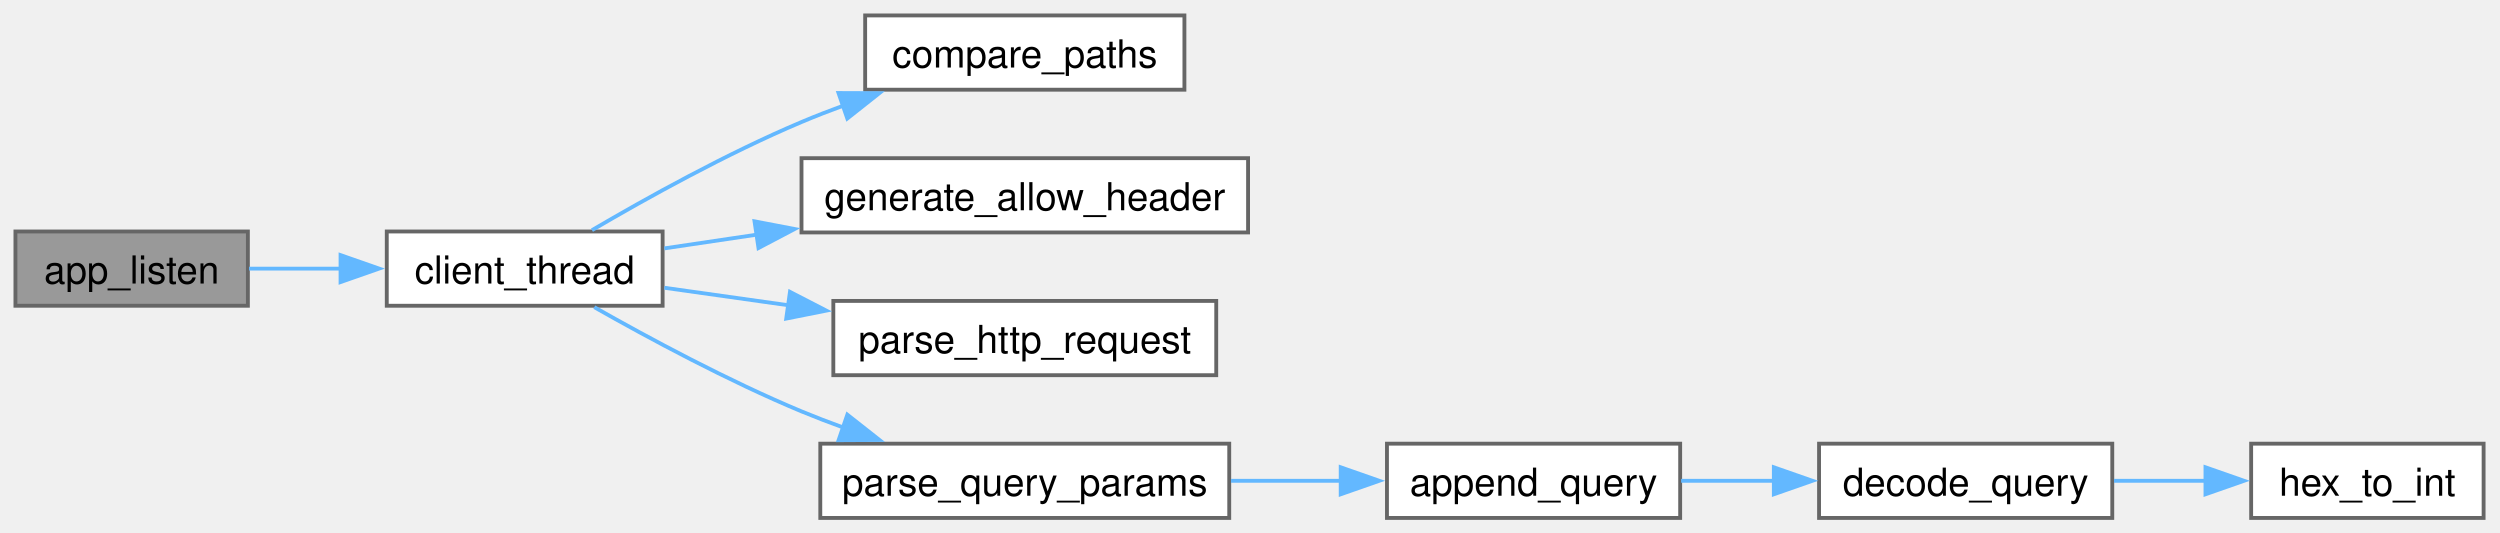
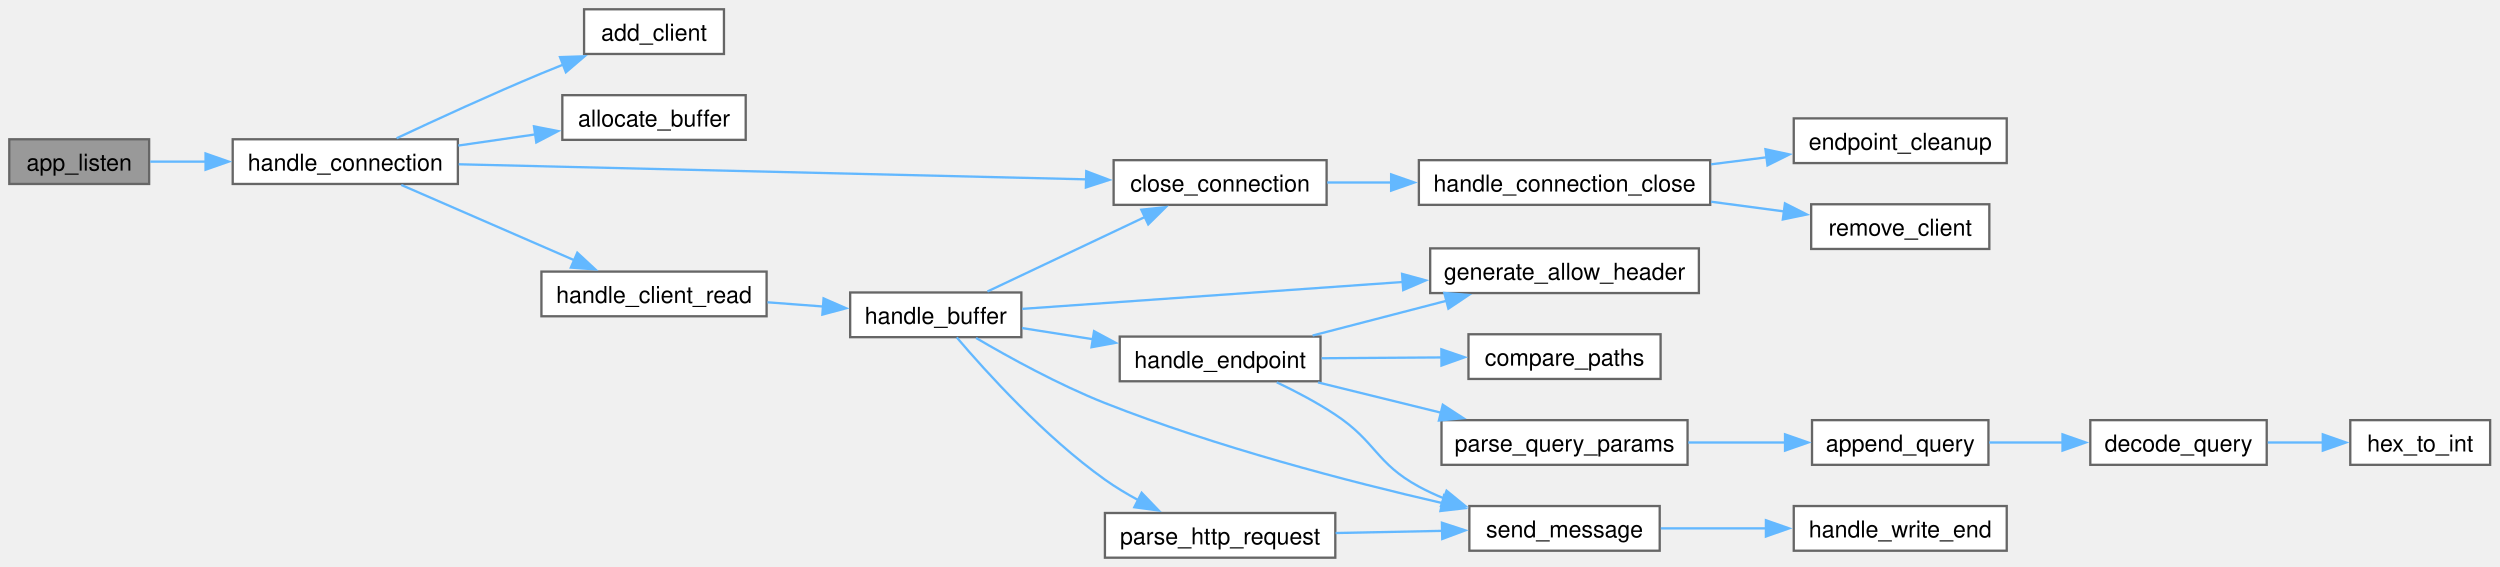
- <svg xmlns="http://www.w3.org/2000/svg" xmlns:xlink="http://www.w3.org/1999/xlink" width="648pt" height="138pt" viewBox="0.00 0.00 648.00 138.00">
-   <g id="graph0" class="graph" transform="scale(1 1) rotate(0) translate(4 134.25)">
+ <svg xmlns="http://www.w3.org/2000/svg" xmlns:xlink="http://www.w3.org/1999/xlink" width="1077pt" height="244pt" viewBox="0.00 0.00 1077.00 244.00">
+   <g id="graph0" class="graph" transform="scale(1 1) rotate(0) translate(4 240.25)">
    <g id="Node000001" class="node">
      <g id="a_Node000001">
        <a xlink:title="Starts the HTTP server loop.">
-           <polygon fill="#999999" stroke="#666666" points="60.25,-74.25 0,-74.25 0,-55 60.25,-55 60.25,-74.25" />
-           <text xml:space="preserve" text-anchor="middle" x="30.12" y="-60.75" font-family="Helvetica,sans-Serif" font-size="10.00">app_listen</text>
+           <polygon fill="#999999" stroke="#666666" points="60.25,-180.25 0,-180.25 0,-161 60.25,-161 60.25,-180.25" />
+           <text xml:space="preserve" text-anchor="middle" x="30.12" y="-166.75" font-family="Helvetica,sans-Serif" font-size="10.00">app_listen</text>
        </a>
      </g>
    </g>
    <g id="Node000002" class="node">
      <g id="a_Node000002">
-         <a xlink:href="espresso_8c.html#abf603e2df288bddb710c847ace1f772d" target="_top" xlink:title=" ">
-           <polygon fill="white" stroke="#666666" points="167.75,-74.25 96.25,-74.25 96.25,-55 167.75,-55 167.75,-74.25" />
-           <text xml:space="preserve" text-anchor="middle" x="132" y="-60.75" font-family="Helvetica,sans-Serif" font-size="10.00">client_thread</text>
+         <a xlink:href="espresso_8c.html#a90f2058b8890cfb99e6f595b8f066919" target="_top" xlink:title=" ">
+           <polygon fill="white" stroke="#666666" points="193.25,-180.25 96.25,-180.25 96.25,-161 193.25,-161 193.25,-180.25" />
+           <text xml:space="preserve" text-anchor="middle" x="144.75" y="-166.75" font-family="Helvetica,sans-Serif" font-size="10.00">handle_connection</text>
        </a>
      </g>
    </g>
    <g id="edge1_Node000001_Node000002" class="edge">
      <g id="a_edge1_Node000001_Node000002">
        <a xlink:title=" ">
-           <path fill="none" stroke="#63b8ff" d="M60.55,-64.62C68.06,-64.62 76.32,-64.62 84.45,-64.62" />
-           <polygon fill="#63b8ff" stroke="#63b8ff" points="84.27,-68.13 94.27,-64.63 84.27,-61.13 84.27,-68.13" />
+           <path fill="none" stroke="#63b8ff" d="M60.72,-170.62C68.15,-170.62 76.4,-170.62 84.73,-170.62" />
+           <polygon fill="#63b8ff" stroke="#63b8ff" points="84.55,-174.13 94.55,-170.63 84.55,-167.13 84.55,-174.13" />
        </a>
      </g>
    </g>
    <g id="Node000003" class="node">
      <g id="a_Node000003">
-         <a xlink:href="espresso_8c.html#a04c27c6493696fb67ab9b8f5296c14f1" target="_top" xlink:title=" ">
-           <polygon fill="white" stroke="#666666" points="303,-130.25 220.25,-130.25 220.25,-111 303,-111 303,-130.25" />
-           <text xml:space="preserve" text-anchor="middle" x="261.62" y="-116.75" font-family="Helvetica,sans-Serif" font-size="10.00">compare_paths</text>
+         <a xlink:href="espresso_8c.html#a16da648ec46c63111e6d0f16c8c861d3" target="_top" xlink:title=" ">
+           <polygon fill="white" stroke="#666666" points="307.88,-236.25 247.62,-236.25 247.62,-217 307.88,-217 307.88,-236.25" />
+           <text xml:space="preserve" text-anchor="middle" x="277.75" y="-222.75" font-family="Helvetica,sans-Serif" font-size="10.00">add_client</text>
        </a>
      </g>
    </g>
    <g id="edge2_Node000002_Node000003" class="edge">
      <g id="a_edge2_Node000002_Node000003">
        <a xlink:title=" ">
-           <path fill="none" stroke="#63b8ff" d="M149.44,-74.59C163.51,-82.84 184.48,-94.49 203.75,-102.62 207.29,-104.12 211,-105.56 214.76,-106.93" />
-           <polygon fill="#63b8ff" stroke="#63b8ff" points="213.34,-110.14 223.93,-110.1 215.62,-103.53 213.34,-110.14" />
+           <path fill="none" stroke="#63b8ff" d="M166.86,-180.69C183.64,-188.58 207.78,-199.68 229.25,-208.62 232.26,-209.88 235.4,-211.15 238.56,-212.4" />
+           <polygon fill="#63b8ff" stroke="#63b8ff" points="237.25,-215.65 247.84,-216 239.78,-209.12 237.25,-215.65" />
        </a>
      </g>
    </g>
    <g id="Node000004" class="node">
      <g id="a_Node000004">
-         <a xlink:href="espresso_8c.html#aca61aa31ed57abce18d1d3cffd0d47e3" target="_top" xlink:title=" ">
-           <polygon fill="white" stroke="#666666" points="319.5,-93.25 203.75,-93.25 203.75,-74 319.5,-74 319.5,-93.25" />
-           <text xml:space="preserve" text-anchor="middle" x="261.62" y="-79.75" font-family="Helvetica,sans-Serif" font-size="10.00">generate_allow_header</text>
+         <a xlink:href="espresso_8c.html#afc4191b175ae67f2d0d5b264caa6d08a" target="_top" xlink:title=" ">
+           <polygon fill="white" stroke="#666666" points="317.25,-199.25 238.25,-199.25 238.25,-180 317.25,-180 317.25,-199.25" />
+           <text xml:space="preserve" text-anchor="middle" x="277.75" y="-185.75" font-family="Helvetica,sans-Serif" font-size="10.00">allocate_buffer</text>
        </a>
      </g>
    </g>
    <g id="edge3_Node000002_Node000004" class="edge">
      <g id="a_edge3_Node000002_Node000004">
        <a xlink:title=" ">
-           <path fill="none" stroke="#63b8ff" d="M168.21,-69.87C175.72,-70.98 183.89,-72.2 192.17,-73.43" />
-           <polygon fill="#63b8ff" stroke="#63b8ff" points="191.57,-76.88 201.97,-74.89 192.6,-69.96 191.57,-76.88" />
+           <path fill="none" stroke="#63b8ff" d="M193.41,-177.54C204.27,-179.11 215.84,-180.79 226.79,-182.38" />
+           <polygon fill="#63b8ff" stroke="#63b8ff" points="226.03,-185.81 236.43,-183.78 227.04,-178.88 226.03,-185.81" />
        </a>
      </g>
    </g>
    <g id="Node000005" class="node">
      <g id="a_Node000005">
-         <a xlink:href="espresso_8c.html#a1ab07f0a47159856d7446c79d306cd6b" target="_top" xlink:title="Parses an HTTP request string into a Request struct.">
-           <polygon fill="white" stroke="#666666" points="311.25,-56.25 212,-56.25 212,-37 311.25,-37 311.25,-56.25" />
-           <text xml:space="preserve" text-anchor="middle" x="261.62" y="-42.75" font-family="Helvetica,sans-Serif" font-size="10.00">parse_http_request</text>
+         <a xlink:href="espresso_8c.html#a73277811539a2de04ce7e1295fbdba6a" target="_top" xlink:title=" ">
+           <polygon fill="white" stroke="#666666" points="567.5,-171.25 475.75,-171.25 475.75,-152 567.5,-152 567.5,-171.25" />
+           <text xml:space="preserve" text-anchor="middle" x="521.62" y="-157.75" font-family="Helvetica,sans-Serif" font-size="10.00">close_connection</text>
        </a>
      </g>
    </g>
    <g id="edge4_Node000002_Node000005" class="edge">
      <g id="a_edge4_Node000002_Node000005">
        <a xlink:title=" ">
-           <path fill="none" stroke="#63b8ff" d="M168.21,-59.66C178.18,-58.25 189.32,-56.68 200.32,-55.13" />
-           <polygon fill="#63b8ff" stroke="#63b8ff" points="200.76,-58.6 210.18,-53.74 199.79,-51.67 200.76,-58.6" />
+           <path fill="none" stroke="#63b8ff" d="M193.61,-169.48C262.75,-167.82 390.33,-164.75 464.04,-162.98" />
+           <polygon fill="#63b8ff" stroke="#63b8ff" points="463.96,-166.49 473.88,-162.75 463.8,-159.49 463.96,-166.49" />
+         </a>
+       </g>
+     </g>
+     <g id="Node000009" class="node">
+       <g id="a_Node000009">
+         <a xlink:href="espresso_8c.html#a919e9a8a992f43f0fd82e87f4d40d2d2" target="_top" xlink:title=" ">
+           <polygon fill="white" stroke="#666666" points="326.25,-123.25 229.25,-123.25 229.25,-104 326.25,-104 326.25,-123.25" />
+           <text xml:space="preserve" text-anchor="middle" x="277.75" y="-109.75" font-family="Helvetica,sans-Serif" font-size="10.00">handle_client_read</text>
+         </a>
+       </g>
+     </g>
+     <g id="edge8_Node000002_Node000009" class="edge">
+       <g id="a_edge8_Node000002_Node000009">
+         <a xlink:title=" ">
+           <path fill="none" stroke="#63b8ff" d="M168.87,-160.57C189.54,-151.57 220.08,-138.28 243.4,-128.14" />
+           <polygon fill="#63b8ff" stroke="#63b8ff" points="244.7,-131.39 252.47,-124.19 241.91,-124.97 244.7,-131.39" />
        </a>
      </g>
    </g>
    <g id="Node000006" class="node">
      <g id="a_Node000006">
-         <a xlink:href="espresso_8c.html#a260a9eca1b37d7151fd585fde9e355b8" target="_top" xlink:title=" ">
-           <polygon fill="white" stroke="#666666" points="314.62,-19.25 208.62,-19.25 208.62,0 314.62,0 314.62,-19.25" />
-           <text xml:space="preserve" text-anchor="middle" x="261.62" y="-5.75" font-family="Helvetica,sans-Serif" font-size="10.00">parse_query_params</text>
-         </a>
-       </g>
-     </g>
-     <g id="edge5_Node000002_Node000006" class="edge">
-       <g id="a_edge5_Node000002_Node000006">
-         <a xlink:title=" ">
-           <path fill="none" stroke="#63b8ff" d="M150.04,-54.63C164.12,-46.64 184.81,-35.5 203.75,-27.62 207.3,-26.15 211.02,-24.72 214.78,-23.36" />
-           <polygon fill="#63b8ff" stroke="#63b8ff" points="215.63,-26.77 223.96,-20.21 213.36,-20.15 215.63,-26.77" />
+         <a xlink:href="espresso_8c.html#aaf78724518167158b66ec656312fabd2" target="_top" xlink:title=" ">
+           <polygon fill="white" stroke="#666666" points="732.75,-171.25 607.25,-171.25 607.25,-152 732.75,-152 732.75,-171.25" />
+           <text xml:space="preserve" text-anchor="middle" x="670" y="-157.75" font-family="Helvetica,sans-Serif" font-size="10.00">handle_connection_close</text>
+         </a>
+       </g>
+     </g>
+     <g id="edge5_Node000005_Node000006" class="edge">
+       <g id="a_edge5_Node000005_Node000006">
+         <a xlink:title=" ">
+           <path fill="none" stroke="#63b8ff" d="M567.74,-161.62C576.52,-161.62 585.93,-161.62 595.35,-161.62" />
+           <polygon fill="#63b8ff" stroke="#63b8ff" points="595.3,-165.13 605.3,-161.63 595.3,-158.13 595.3,-165.13" />
        </a>
      </g>
    </g>
    <g id="Node000007" class="node">
      <g id="a_Node000007">
-         <a xlink:href="espresso_8c.html#a2d9a0717a9389e6d178d0f4a8c2ef185" target="_top" xlink:title=" ">
-           <polygon fill="white" stroke="#666666" points="431.5,-19.25 355.5,-19.25 355.5,0 431.5,0 431.5,-19.25" />
-           <text xml:space="preserve" text-anchor="middle" x="393.5" y="-5.75" font-family="Helvetica,sans-Serif" font-size="10.00">append_query</text>
+         <a xlink:href="espresso_8c.html#a1804ce3a25646fd9c6c6ad98d45c6efa" target="_top" xlink:title=" ">
+           <polygon fill="white" stroke="#666666" points="860.5,-189.25 768.75,-189.25 768.75,-170 860.5,-170 860.5,-189.25" />
+           <text xml:space="preserve" text-anchor="middle" x="814.62" y="-175.75" font-family="Helvetica,sans-Serif" font-size="10.00">endpoint_cleanup</text>
        </a>
      </g>
    </g>
    <g id="edge6_Node000006_Node000007" class="edge">
      <g id="a_edge6_Node000006_Node000007">
        <a xlink:title=" ">
-           <path fill="none" stroke="#63b8ff" d="M315.08,-9.62C324.48,-9.62 334.25,-9.62 343.55,-9.62" />
-           <polygon fill="#63b8ff" stroke="#63b8ff" points="343.51,-13.13 353.51,-9.63 343.51,-6.13 343.51,-13.13" />
+           <path fill="none" stroke="#63b8ff" d="M733.14,-169.47C741.11,-170.47 749.24,-171.5 757.11,-172.49" />
+           <polygon fill="#63b8ff" stroke="#63b8ff" points="756.55,-175.95 766.91,-173.73 757.43,-169.01 756.55,-175.95" />
        </a>
      </g>
    </g>
    <g id="Node000008" class="node">
      <g id="a_Node000008">
+         <a xlink:href="espresso_8c.html#a837cf67658f96fc262c83a4882f96f45" target="_top" xlink:title=" ">
+           <polygon fill="white" stroke="#666666" points="853,-152.25 776.25,-152.25 776.25,-133 853,-133 853,-152.25" />
+           <text xml:space="preserve" text-anchor="middle" x="814.62" y="-138.75" font-family="Helvetica,sans-Serif" font-size="10.00">remove_client</text>
+         </a>
+       </g>
+     </g>
+     <g id="edge7_Node000006_Node000008" class="edge">
+       <g id="a_edge7_Node000006_Node000008">
+         <a xlink:title=" ">
+           <path fill="none" stroke="#63b8ff" d="M733.14,-153.35C743.72,-151.94 754.58,-150.49 764.75,-149.14" />
+           <polygon fill="#63b8ff" stroke="#63b8ff" points="764.95,-152.64 774.4,-147.85 764.03,-145.7 764.95,-152.64" />
+         </a>
+       </g>
+     </g>
+     <g id="Node000010" class="node">
+       <g id="a_Node000010">
+         <a xlink:href="espresso_8c.html#a2a7b96459e0adac1061eaec6a5722075" target="_top" xlink:title=" ">
+           <polygon fill="white" stroke="#666666" points="436,-114.25 362.25,-114.25 362.25,-95 436,-95 436,-114.25" />
+           <text xml:space="preserve" text-anchor="middle" x="399.12" y="-100.75" font-family="Helvetica,sans-Serif" font-size="10.00">handle_buffer</text>
+         </a>
+       </g>
+     </g>
+     <g id="edge9_Node000009_Node000010" class="edge">
+       <g id="a_edge9_Node000009_Node000010">
+         <a xlink:title=" ">
+           <path fill="none" stroke="#63b8ff" d="M326.62,-110.02C334.55,-109.42 342.77,-108.8 350.69,-108.2" />
+           <polygon fill="#63b8ff" stroke="#63b8ff" points="350.79,-111.7 360.5,-107.46 350.27,-104.72 350.79,-111.7" />
+         </a>
+       </g>
+     </g>
+     <g id="edge10_Node000010_Node000005" class="edge">
+       <g id="a_edge10_Node000010_Node000005">
+         <a xlink:title=" ">
+           <path fill="none" stroke="#63b8ff" d="M421.39,-114.68C440.23,-123.6 467.99,-136.73 489.36,-146.84" />
+           <polygon fill="#63b8ff" stroke="#63b8ff" points="487.67,-149.91 498.2,-151.02 490.66,-143.58 487.67,-149.91" />
+         </a>
+       </g>
+     </g>
+     <g id="Node000011" class="node">
+       <g id="a_Node000011">
+         <a xlink:href="espresso_8c.html#aca61aa31ed57abce18d1d3cffd0d47e3" target="_top" xlink:title=" ">
+           <polygon fill="white" stroke="#666666" points="727.88,-133.25 612.12,-133.25 612.12,-114 727.88,-114 727.88,-133.25" />
+           <text xml:space="preserve" text-anchor="middle" x="670" y="-119.75" font-family="Helvetica,sans-Serif" font-size="10.00">generate_allow_header</text>
+         </a>
+       </g>
+     </g>
+     <g id="edge11_Node000010_Node000011" class="edge">
+       <g id="a_edge11_Node000010_Node000011">
+         <a xlink:title=" ">
+           <path fill="none" stroke="#63b8ff" d="M436.39,-107.19C478.32,-110.15 548.27,-115.09 600.54,-118.79" />
+           <polygon fill="#63b8ff" stroke="#63b8ff" points="600.01,-122.26 610.23,-119.47 600.5,-115.28 600.01,-122.26" />
+         </a>
+       </g>
+     </g>
+     <g id="Node000012" class="node">
+       <g id="a_Node000012">
+         <a xlink:href="espresso_8c.html#a373b955efab67a13fdc71105c53aa5d5" target="_top" xlink:title="ONLY FOR UNIT TESTS.">
+           <polygon fill="white" stroke="#666666" points="564.88,-95.25 478.38,-95.25 478.38,-76 564.88,-76 564.88,-95.25" />
+           <text xml:space="preserve" text-anchor="middle" x="521.62" y="-81.75" font-family="Helvetica,sans-Serif" font-size="10.00">handle_endpoint</text>
+         </a>
+       </g>
+     </g>
+     <g id="edge12_Node000010_Node000012" class="edge">
+       <g id="a_edge12_Node000010_Node000012">
+         <a xlink:title=" ">
+           <path fill="none" stroke="#63b8ff" d="M436.28,-98.92C445.95,-97.4 456.62,-95.72 467.01,-94.08" />
+           <polygon fill="#63b8ff" stroke="#63b8ff" points="467.31,-97.58 476.64,-92.56 466.22,-90.66 467.31,-97.58" />
+         </a>
+       </g>
+     </g>
+     <g id="Node000018" class="node">
+       <g id="a_Node000018">
+         <a xlink:href="espresso_8c.html#a142b429010a8046d339d36552bd20f7e" target="_top" xlink:title=" ">
+           <polygon fill="white" stroke="#666666" points="711,-22.25 629,-22.25 629,-3 711,-3 711,-22.25" />
+           <text xml:space="preserve" text-anchor="middle" x="670" y="-8.75" font-family="Helvetica,sans-Serif" font-size="10.00">send_message</text>
+         </a>
+       </g>
+     </g>
+     <g id="edge23_Node000010_Node000018" class="edge">
+       <g id="a_edge23_Node000010_Node000018">
+         <a xlink:title=" ">
+           <path fill="none" stroke="#63b8ff" d="M416.48,-94.65C430.74,-86.28 452.18,-74.47 472,-66.62 519.97,-47.64 577.04,-32.79 617.37,-23.51" />
+           <polygon fill="#63b8ff" stroke="#63b8ff" points="618.09,-26.94 627.07,-21.32 616.54,-20.11 618.09,-26.94" />
+         </a>
+       </g>
+     </g>
+     <g id="Node000020" class="node">
+       <g id="a_Node000020">
+         <a xlink:href="espresso_8c.html#a8ddc375ff20a190089968e04405e0a70" target="_top" xlink:title="ONLY FOR UNIT TESTS.">
+           <polygon fill="white" stroke="#666666" points="571.25,-19.25 472,-19.25 472,0 571.25,0 571.25,-19.25" />
+           <text xml:space="preserve" text-anchor="middle" x="521.62" y="-5.75" font-family="Helvetica,sans-Serif" font-size="10.00">parse_http_request</text>
+         </a>
+       </g>
+     </g>
+     <g id="edge21_Node000010_Node000020" class="edge">
+       <g id="a_edge21_Node000010_Node000020">
+         <a xlink:title=" ">
+           <path fill="none" stroke="#63b8ff" d="M408.15,-94.9C420.64,-80.22 446,-52.14 472,-33.62 476.46,-30.45 481.41,-27.47 486.39,-24.78" />
+           <polygon fill="#63b8ff" stroke="#63b8ff" points="487.82,-27.97 495.16,-20.33 484.66,-21.73 487.82,-27.97" />
+         </a>
+       </g>
+     </g>
+     <g id="edge14_Node000012_Node000011" class="edge">
+       <g id="a_edge14_Node000012_Node000011">
+         <a xlink:title=" ">
+           <path fill="none" stroke="#63b8ff" d="M561.47,-95.71C579.15,-100.3 600.3,-105.79 619.15,-110.68" />
+           <polygon fill="#63b8ff" stroke="#63b8ff" points="618.21,-114.05 628.77,-113.18 619.97,-107.28 618.21,-114.05" />
+         </a>
+       </g>
+     </g>
+     <g id="Node000013" class="node">
+       <g id="a_Node000013">
+         <a xlink:href="espresso_8c.html#a04c27c6493696fb67ab9b8f5296c14f1" target="_top" xlink:title="ONLY FOR UNIT TESTS.">
+           <polygon fill="white" stroke="#666666" points="711.38,-96.25 628.62,-96.25 628.62,-77 711.38,-77 711.38,-96.25" />
+           <text xml:space="preserve" text-anchor="middle" x="670" y="-82.75" font-family="Helvetica,sans-Serif" font-size="10.00">compare_paths</text>
+         </a>
+       </g>
+     </g>
+     <g id="edge13_Node000012_Node000013" class="edge">
+       <g id="a_edge13_Node000012_Node000013">
+         <a xlink:title=" ">
+           <path fill="none" stroke="#63b8ff" d="M565.36,-85.92C581.54,-86.03 600.13,-86.15 617.07,-86.27" />
+           <polygon fill="#63b8ff" stroke="#63b8ff" points="616.94,-89.77 626.96,-86.34 616.99,-82.77 616.94,-89.77" />
+         </a>
+       </g>
+     </g>
+     <g id="Node000014" class="node">
+       <g id="a_Node000014">
+         <a xlink:href="espresso_8c.html#a260a9eca1b37d7151fd585fde9e355b8" target="_top" xlink:title="ONLY FOR UNIT TESTS.">
+           <polygon fill="white" stroke="#666666" points="723,-59.25 617,-59.25 617,-40 723,-40 723,-59.25" />
+           <text xml:space="preserve" text-anchor="middle" x="670" y="-45.75" font-family="Helvetica,sans-Serif" font-size="10.00">parse_query_params</text>
+         </a>
+       </g>
+     </g>
+     <g id="edge15_Node000012_Node000014" class="edge">
+       <g id="a_edge15_Node000012_Node000014">
+         <a xlink:title=" ">
+           <path fill="none" stroke="#63b8ff" d="M563.79,-75.5C580.23,-71.46 599.35,-66.75 616.75,-62.47" />
+           <polygon fill="#63b8ff" stroke="#63b8ff" points="617.55,-65.88 626.42,-60.1 615.88,-59.09 617.55,-65.88" />
+         </a>
+       </g>
+     </g>
+     <g id="edge19_Node000012_Node000018" class="edge">
+       <g id="a_edge19_Node000012_Node000018">
+         <a xlink:title=" ">
+           <path fill="none" stroke="#63b8ff" d="M546.04,-75.54C554.26,-71.62 563.4,-66.82 571.25,-61.62 588.86,-49.97 588.69,-40.7 607.25,-30.62 610.69,-28.76 614.35,-27.06 618.1,-25.53" />
+           <polygon fill="#63b8ff" stroke="#63b8ff" points="619.18,-28.86 627.38,-22.15 616.79,-22.28 619.18,-28.86" />
+         </a>
+       </g>
+     </g>
+     <g id="Node000015" class="node">
+       <g id="a_Node000015">
+         <a xlink:href="espresso_8c.html#a2d9a0717a9389e6d178d0f4a8c2ef185" target="_top" xlink:title=" ">
+           <polygon fill="white" stroke="#666666" points="852.62,-59.25 776.62,-59.25 776.62,-40 852.62,-40 852.62,-59.25" />
+           <text xml:space="preserve" text-anchor="middle" x="814.62" y="-45.75" font-family="Helvetica,sans-Serif" font-size="10.00">append_query</text>
+         </a>
+       </g>
+     </g>
+     <g id="edge16_Node000014_Node000015" class="edge">
+       <g id="a_edge16_Node000014_Node000015">
+         <a xlink:title=" ">
+           <path fill="none" stroke="#63b8ff" d="M723.3,-49.62C736.95,-49.62 751.6,-49.62 765.05,-49.62" />
+           <polygon fill="#63b8ff" stroke="#63b8ff" points="764.99,-53.13 774.99,-49.63 764.99,-46.13 764.99,-53.13" />
+         </a>
+       </g>
+     </g>
+     <g id="Node000016" class="node">
+       <g id="a_Node000016">
        <a xlink:href="espresso_8c.html#a755a65a488e1158eee3fdab0ecada8fe" target="_top" xlink:title=" ">
-           <polygon fill="white" stroke="#666666" points="543.5,-19.25 467.5,-19.25 467.5,0 543.5,0 543.5,-19.25" />
-           <text xml:space="preserve" text-anchor="middle" x="505.5" y="-5.75" font-family="Helvetica,sans-Serif" font-size="10.00">decode_query</text>
-         </a>
-       </g>
-     </g>
-     <g id="edge7_Node000007_Node000008" class="edge">
-       <g id="a_edge7_Node000007_Node000008">
-         <a xlink:title=" ">
-           <path fill="none" stroke="#63b8ff" d="M431.74,-9.62C439.54,-9.62 447.86,-9.62 456,-9.62" />
-           <polygon fill="#63b8ff" stroke="#63b8ff" points="455.78,-13.13 465.78,-9.63 455.78,-6.13 455.78,-13.13" />
-         </a>
-       </g>
-     </g>
-     <g id="Node000009" class="node">
-       <g id="a_Node000009">
+           <polygon fill="white" stroke="#666666" points="972.5,-59.25 896.5,-59.25 896.5,-40 972.5,-40 972.5,-59.25" />
+           <text xml:space="preserve" text-anchor="middle" x="934.5" y="-45.75" font-family="Helvetica,sans-Serif" font-size="10.00">decode_query</text>
+         </a>
+       </g>
+     </g>
+     <g id="edge17_Node000015_Node000016" class="edge">
+       <g id="a_edge17_Node000015_Node000016">
+         <a xlink:title=" ">
+           <path fill="none" stroke="#63b8ff" d="M852.92,-49.62C863.03,-49.62 874.12,-49.62 884.75,-49.62" />
+           <polygon fill="#63b8ff" stroke="#63b8ff" points="884.53,-53.13 894.53,-49.63 884.53,-46.13 884.53,-53.13" />
+         </a>
+       </g>
+     </g>
+     <g id="Node000017" class="node">
+       <g id="a_Node000017">
        <a xlink:href="espresso_8c.html#af4a5274d4719dec853dd32e1d8687553" target="_top" xlink:title=" ">
-           <polygon fill="white" stroke="#666666" points="639.75,-19.25 579.5,-19.25 579.5,0 639.75,0 639.75,-19.25" />
-           <text xml:space="preserve" text-anchor="middle" x="609.62" y="-5.75" font-family="Helvetica,sans-Serif" font-size="10.00">hex_to_int</text>
-         </a>
-       </g>
-     </g>
-     <g id="edge8_Node000008_Node000009" class="edge">
-       <g id="a_edge8_Node000008_Node000009">
-         <a xlink:title=" ">
-           <path fill="none" stroke="#63b8ff" d="M543.95,-9.62C551.75,-9.62 560.01,-9.62 567.92,-9.62" />
-           <polygon fill="#63b8ff" stroke="#63b8ff" points="567.66,-13.13 577.66,-9.63 567.66,-6.13 567.66,-13.13" />
+           <polygon fill="white" stroke="#666666" points="1068.75,-59.25 1008.5,-59.25 1008.5,-40 1068.75,-40 1068.75,-59.25" />
+           <text xml:space="preserve" text-anchor="middle" x="1038.62" y="-45.75" font-family="Helvetica,sans-Serif" font-size="10.00">hex_to_int</text>
+         </a>
+       </g>
+     </g>
+     <g id="edge18_Node000016_Node000017" class="edge">
+       <g id="a_edge18_Node000016_Node000017">
+         <a xlink:title=" ">
+           <path fill="none" stroke="#63b8ff" d="M972.95,-49.62C980.75,-49.62 989.01,-49.62 996.92,-49.62" />
+           <polygon fill="#63b8ff" stroke="#63b8ff" points="996.66,-53.13 1006.66,-49.63 996.66,-46.13 996.66,-53.13" />
+         </a>
+       </g>
+     </g>
+     <g id="Node000019" class="node">
+       <g id="a_Node000019">
+         <a xlink:href="espresso_8c.html#a5fa30991ad104ba1fe0001e7aefe95ac" target="_top" xlink:title=" ">
+           <polygon fill="white" stroke="#666666" points="860.5,-22.25 768.75,-22.25 768.75,-3 860.5,-3 860.5,-22.25" />
+           <text xml:space="preserve" text-anchor="middle" x="814.62" y="-8.75" font-family="Helvetica,sans-Serif" font-size="10.00">handle_write_end</text>
+         </a>
+       </g>
+     </g>
+     <g id="edge20_Node000018_Node000019" class="edge">
+       <g id="a_edge20_Node000018_Node000019">
+         <a xlink:title=" ">
+           <path fill="none" stroke="#63b8ff" d="M711.49,-12.62C725.6,-12.62 741.7,-12.62 756.89,-12.62" />
+           <polygon fill="#63b8ff" stroke="#63b8ff" points="756.75,-16.13 766.75,-12.63 756.75,-9.13 756.75,-16.13" />
+         </a>
+       </g>
+     </g>
+     <g id="edge22_Node000020_Node000018" class="edge">
+       <g id="a_edge22_Node000020_Node000018">
+         <a xlink:title=" ">
+           <path fill="none" stroke="#63b8ff" d="M571.37,-10.62C586.21,-10.93 602.57,-11.26 617.59,-11.57" />
+           <polygon fill="#63b8ff" stroke="#63b8ff" points="617.18,-15.06 627.25,-11.77 617.32,-8.06 617.18,-15.06" />
        </a>
      </g>
    </g>
  </g>
</svg>
